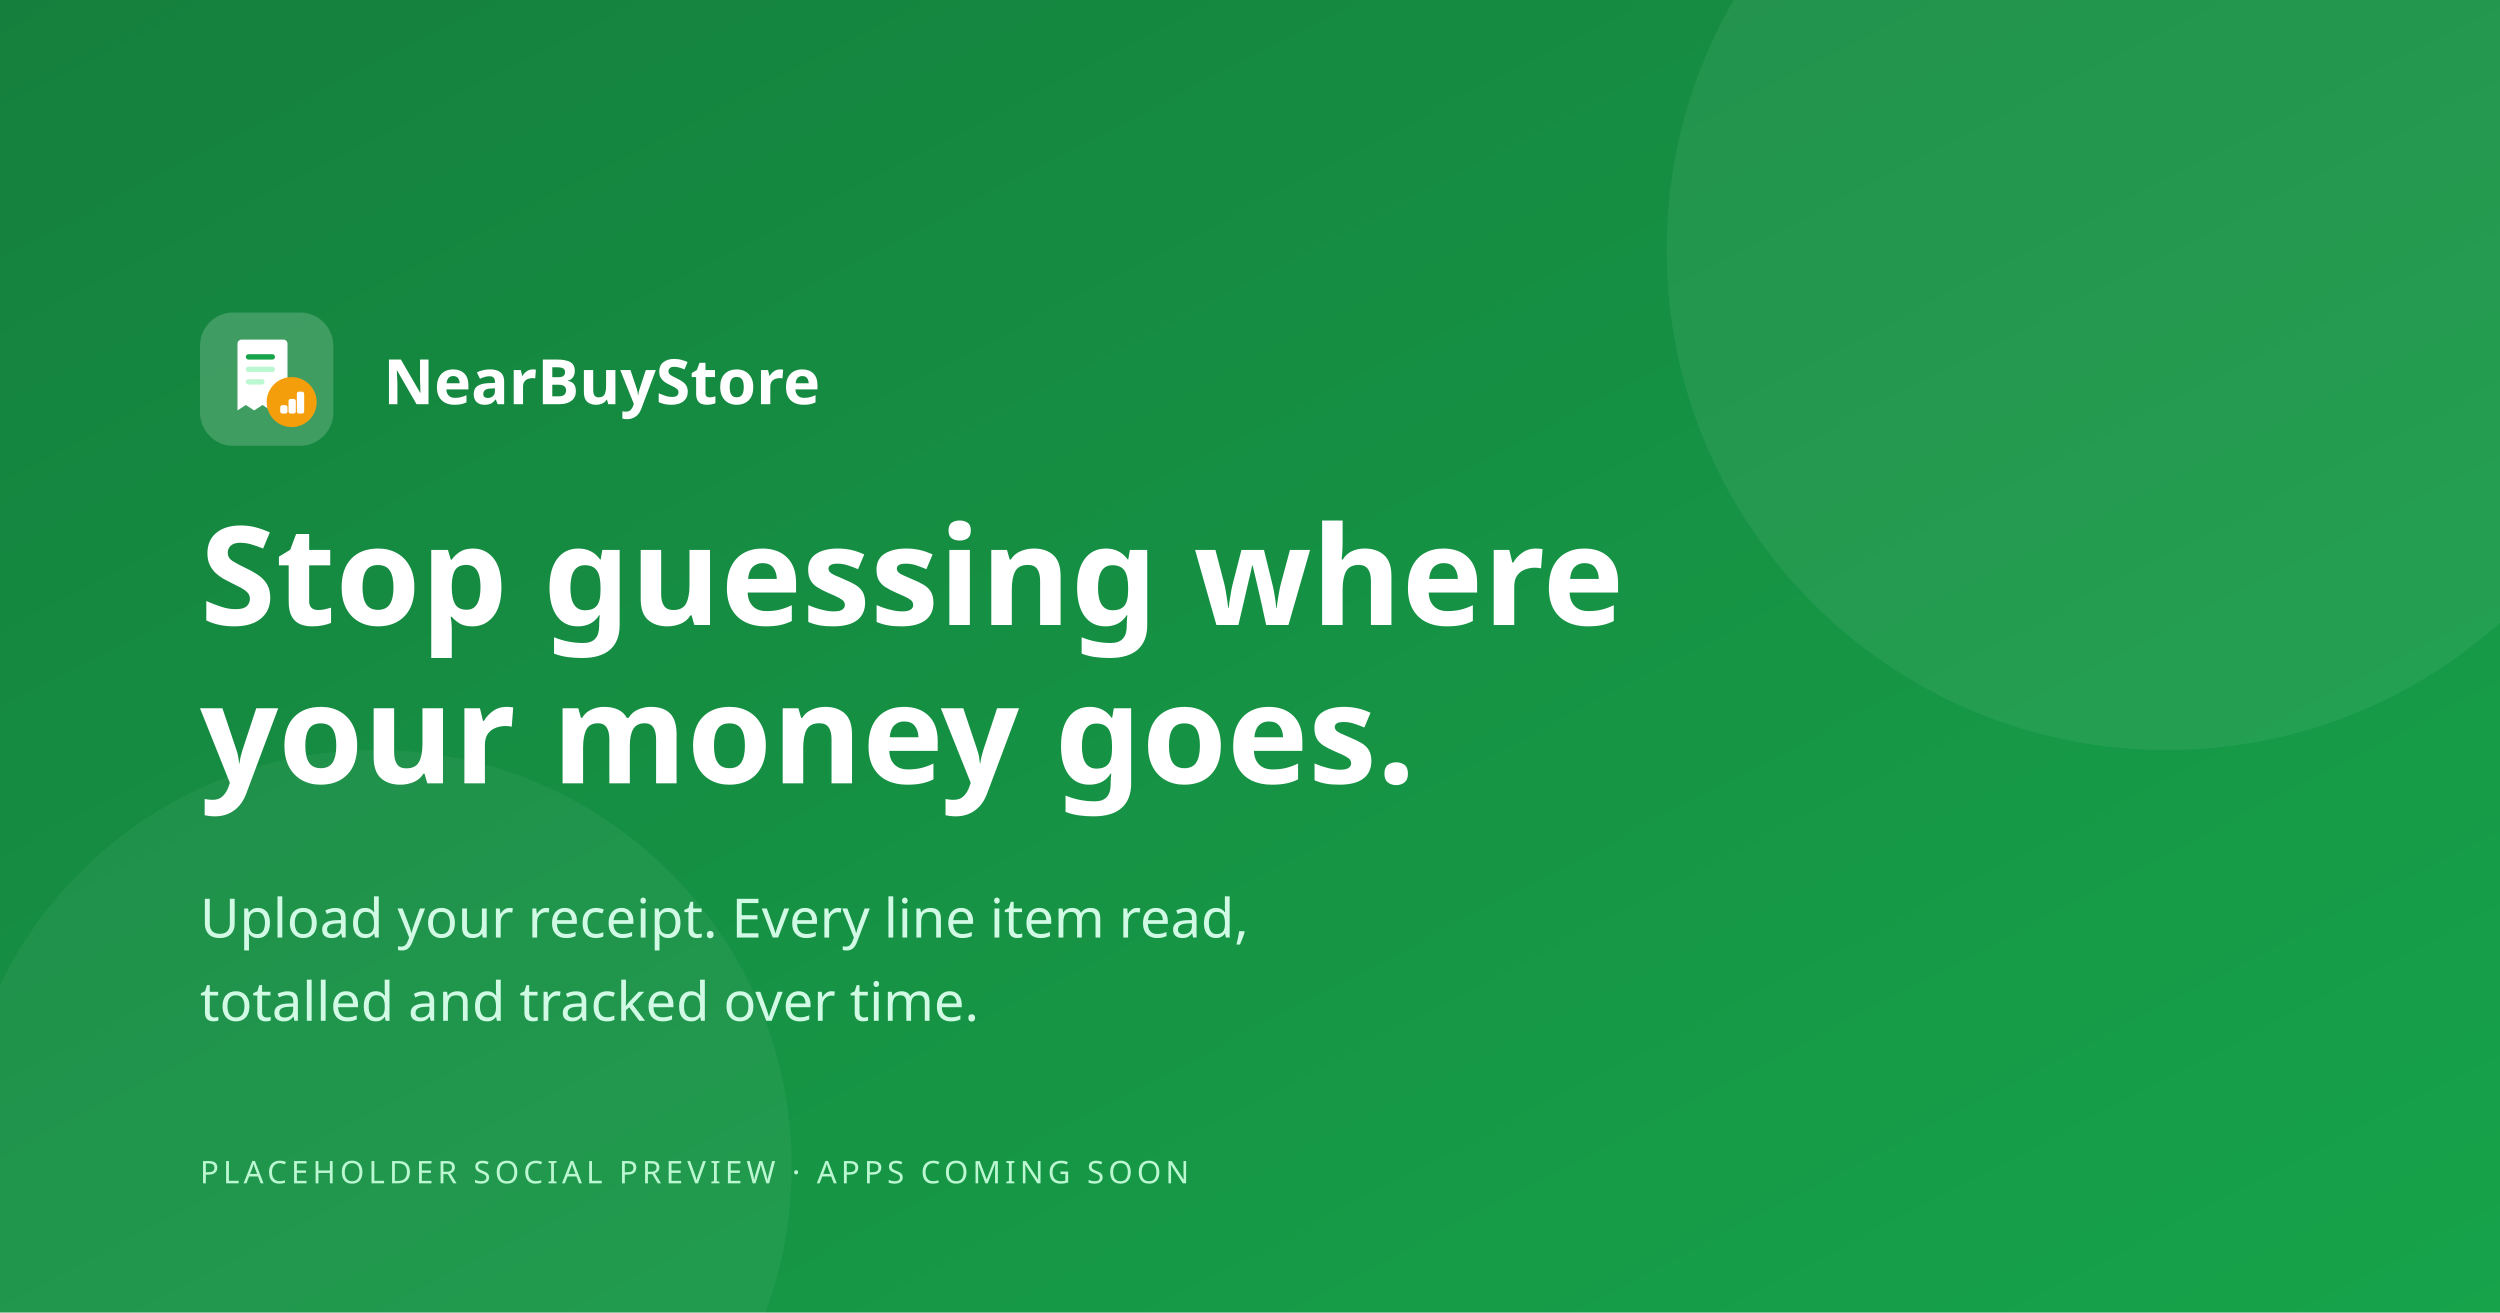
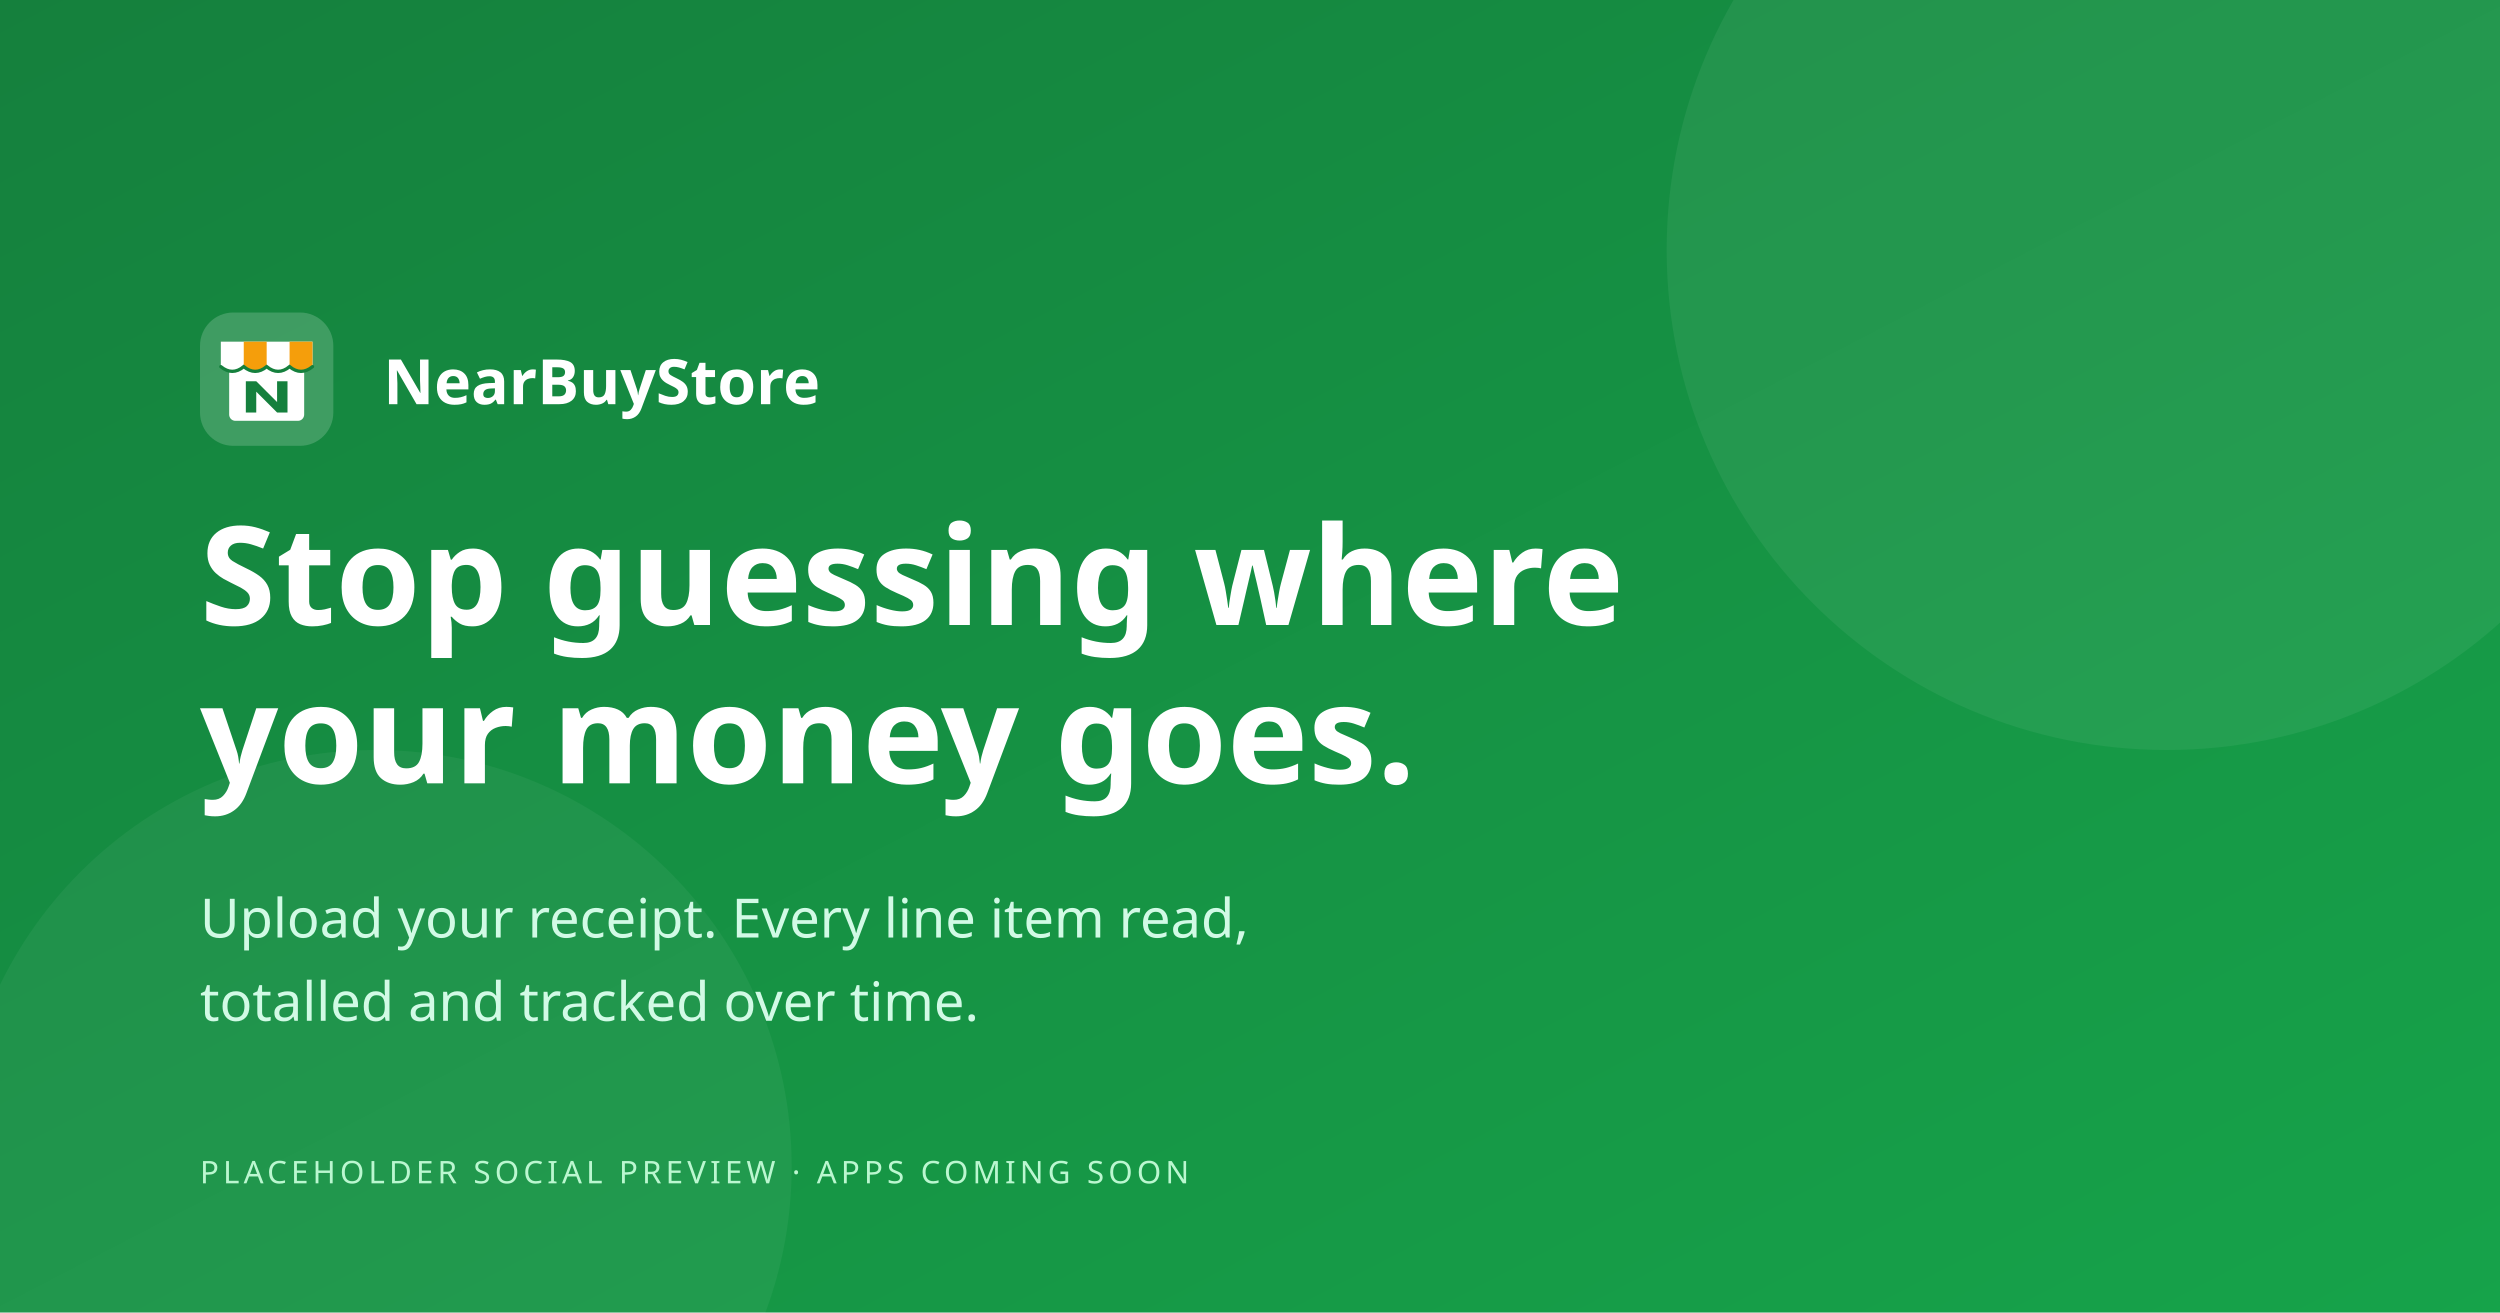
<svg xmlns="http://www.w3.org/2000/svg" viewBox="0 0 1200 630" width="1200" height="630" role="img" aria-label="NearBuyStore social preview placeholder">
  <defs>
    <linearGradient id="bg" x1="0" y1="0" x2="1" y2="1">
      <stop offset="0%" stop-color="#15803d" />
      <stop offset="100%" stop-color="#16a34a" />
    </linearGradient>
+     <clipPath id="og-awning">
+       <path d="M10 14h44v12q-5.5 4.5-11 0-5.5 4.5-11 0-5.5 4.5-11 0-5.5 4.5-11 0z" />
+     </clipPath>
  </defs>
  <rect width="1200" height="630" fill="url(#bg)" />
  <circle cx="1040" cy="120" r="240" fill="#ffffff" opacity=".06" />
  <circle cx="180" cy="560" r="200" fill="#ffffff" opacity=".05" />
  <g transform="translate(96,150)">
-     <g transform="scale(1.0)">
+     <g>
      <rect width="64" height="64" rx="16" fill="#ffffff" opacity=".18" />
-       <path d="M18 13h22a2 2 0 0 1 2 2v32l-4-2.6-4 2.6-4-2.6-4 2.6-4-2.6-4 2.6V15a2 2 0 0 1 2-2z" fill="#ffffff" />
-       <rect x="22" y="20" width="14" height="2.6" rx="1.3" fill="#16a34a" />
-       <rect x="22" y="26" width="14" height="2.6" rx="1.3" fill="#bbf7d0" />
-       <rect x="22" y="32" width="9" height="2.6" rx="1.3" fill="#bbf7d0" />
-       <circle cx="44" cy="43" r="12" fill="#f59e0b" />
-       <rect x="38.5" y="44.5" width="3.5" height="4" rx="1" fill="#fff" />
-       <rect x="42.5" y="41.5" width="3.5" height="7" rx="1" fill="#fff" />
-       <rect x="46.5" y="38" width="3.5" height="10.5" rx="1" fill="#fff" />
+       <path d="M14 26h36v23a3 3 0 0 1-3 3H17a3 3 0 0 1-3-3z" fill="#ffffff" />
+       <path d="M22 48V33h5l10 10V33h5v15h-5L27 38v10z" fill="#15803d" />
+       <g clip-path="url(#og-awning)">
+         <rect x="10" y="14" width="44" height="18" fill="#ffffff" />
+         <rect x="21" y="14" width="11" height="18" fill="#f59e0b" />
+         <rect x="43" y="14" width="11" height="18" fill="#f59e0b" />
+       </g>
+       <path d="M54 26q-5.5 4.5-11 0-5.5 4.5-11 0-5.5 4.5-11 0-5.5 4.5-11 0" fill="none" stroke="#15803d" stroke-width="1.6" stroke-linecap="round" />
    </g>
    <text x="88" y="44" font-family="system-ui, sans-serif" font-size="30" font-weight="800" fill="#ffffff">NearBuyStore</text>
    <text y="150" font-family="system-ui, sans-serif" font-size="66" font-weight="800" fill="#ffffff">Stop guessing where</text>
    <text y="226" font-family="system-ui, sans-serif" font-size="66" font-weight="800" fill="#ffffff">your money goes.</text>
    <text y="300" font-family="system-ui, sans-serif" font-size="26" fill="#d1fae5">Upload your receipt. Every line item read,</text>
    <text y="340" font-family="system-ui, sans-serif" font-size="26" fill="#d1fae5">totalled and tracked over time.</text>
    <text y="418" font-family="system-ui, sans-serif" font-size="15" fill="#bbf7d0" letter-spacing="2">PLACEHOLDER SOCIAL PREVIEW · APPS COMING SOON</text>
  </g>
</svg>
